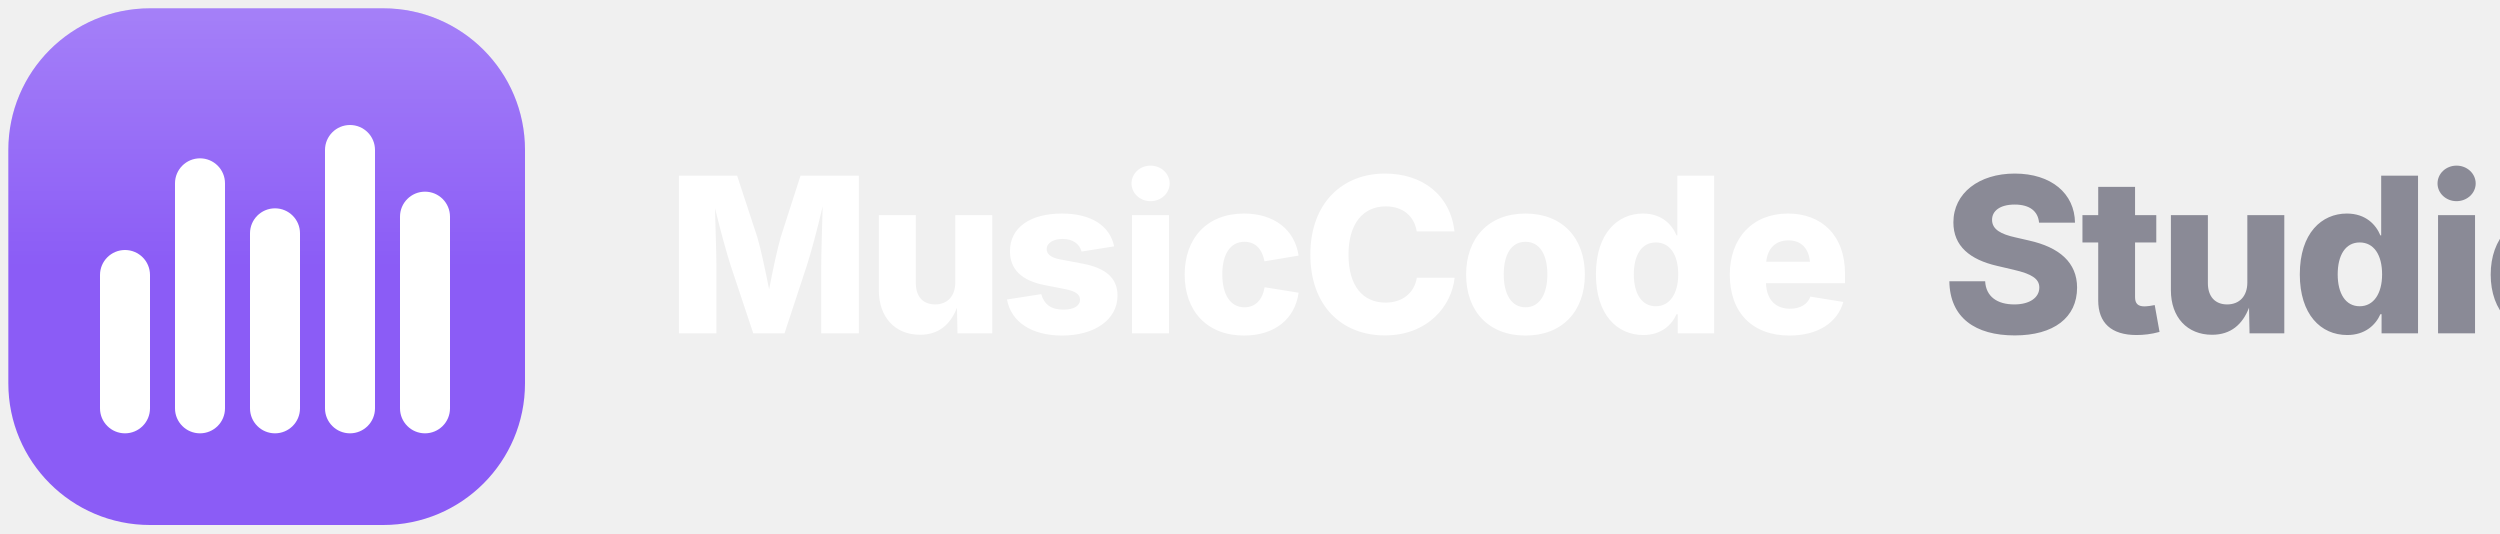
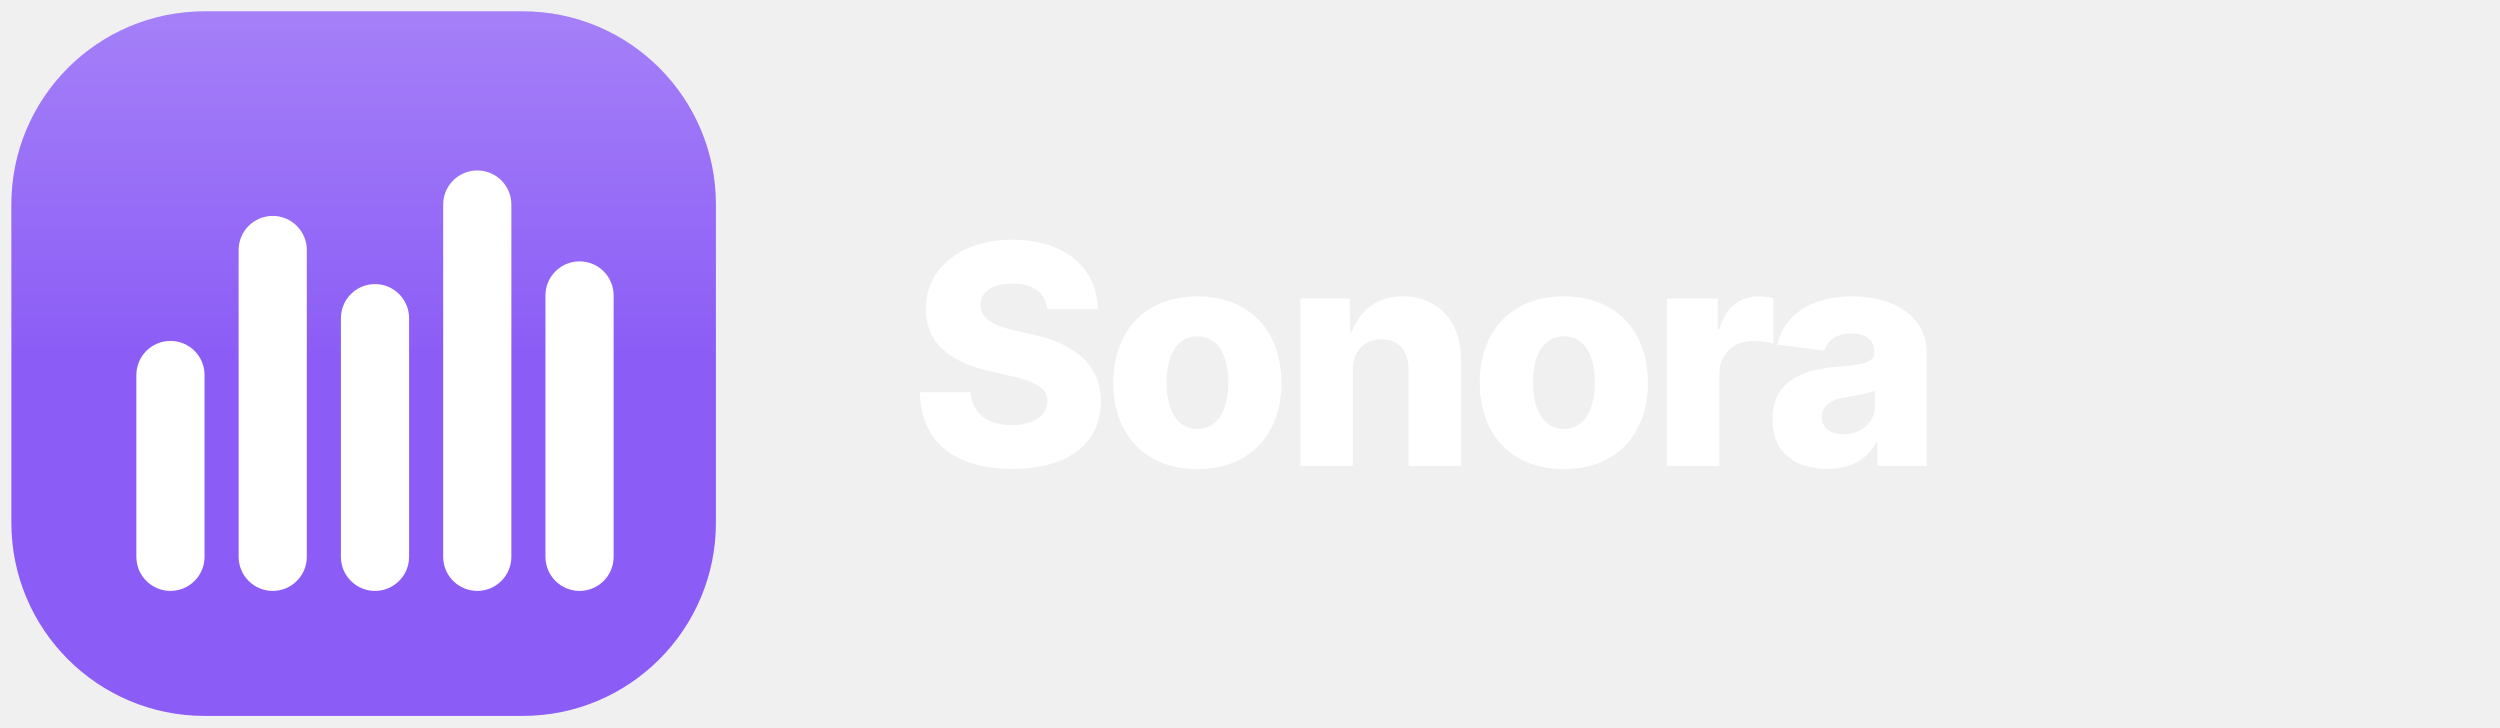
- <svg xmlns="http://www.w3.org/2000/svg" viewBox="0 0 300 64" fill="none" role="img" aria-label="MusicCode Studio">
+ <svg xmlns="http://www.w3.org/2000/svg" viewBox="0 0 220 64" fill="none" role="img" aria-label="Sonora">
  <defs>
    <linearGradient id="sheen" x1="0" y1="0" x2="0" y2="1">
      <stop offset="0" stop-color="#ffffff" stop-opacity="0.22" />
      <stop offset="0.5" stop-color="#ffffff" stop-opacity="0" />
    </linearGradient>
  </defs>
-   <g transform="translate(0,0)">
+   <g>
    <rect x="1" y="1" width="62" height="62" rx="17" fill="#8b5cf6" />
    <rect x="1" y="1" width="62" height="62" rx="17" fill="url(#sheen)" />
    <g fill="#ffffff">
      <rect x="12" y="30" width="6" height="22" rx="3" />
      <rect x="21" y="19" width="6" height="33" rx="3" />
      <rect x="30" y="25" width="6" height="27" rx="3" />
      <rect x="39" y="15" width="6" height="37" rx="3" />
      <rect x="48" y="23" width="6" height="29" rx="3" />
    </g>
  </g>
-   <text x="80" y="40" font-family="Inter, system-ui, sans-serif" font-size="26" font-weight="800" letter-spacing="-0.02em" fill="#ffffff">MusicCode</text>
-   <text x="233" y="40" font-family="Inter, system-ui, sans-serif" font-size="26" font-weight="800" letter-spacing="-0.02em" fill="#8a8a96"> Studio</text>
+   <text x="80" y="41" font-family="Inter, system-ui, sans-serif" font-size="27" font-weight="800" letter-spacing="-0.03em" fill="#ffffff">Sonora</text>
</svg>
